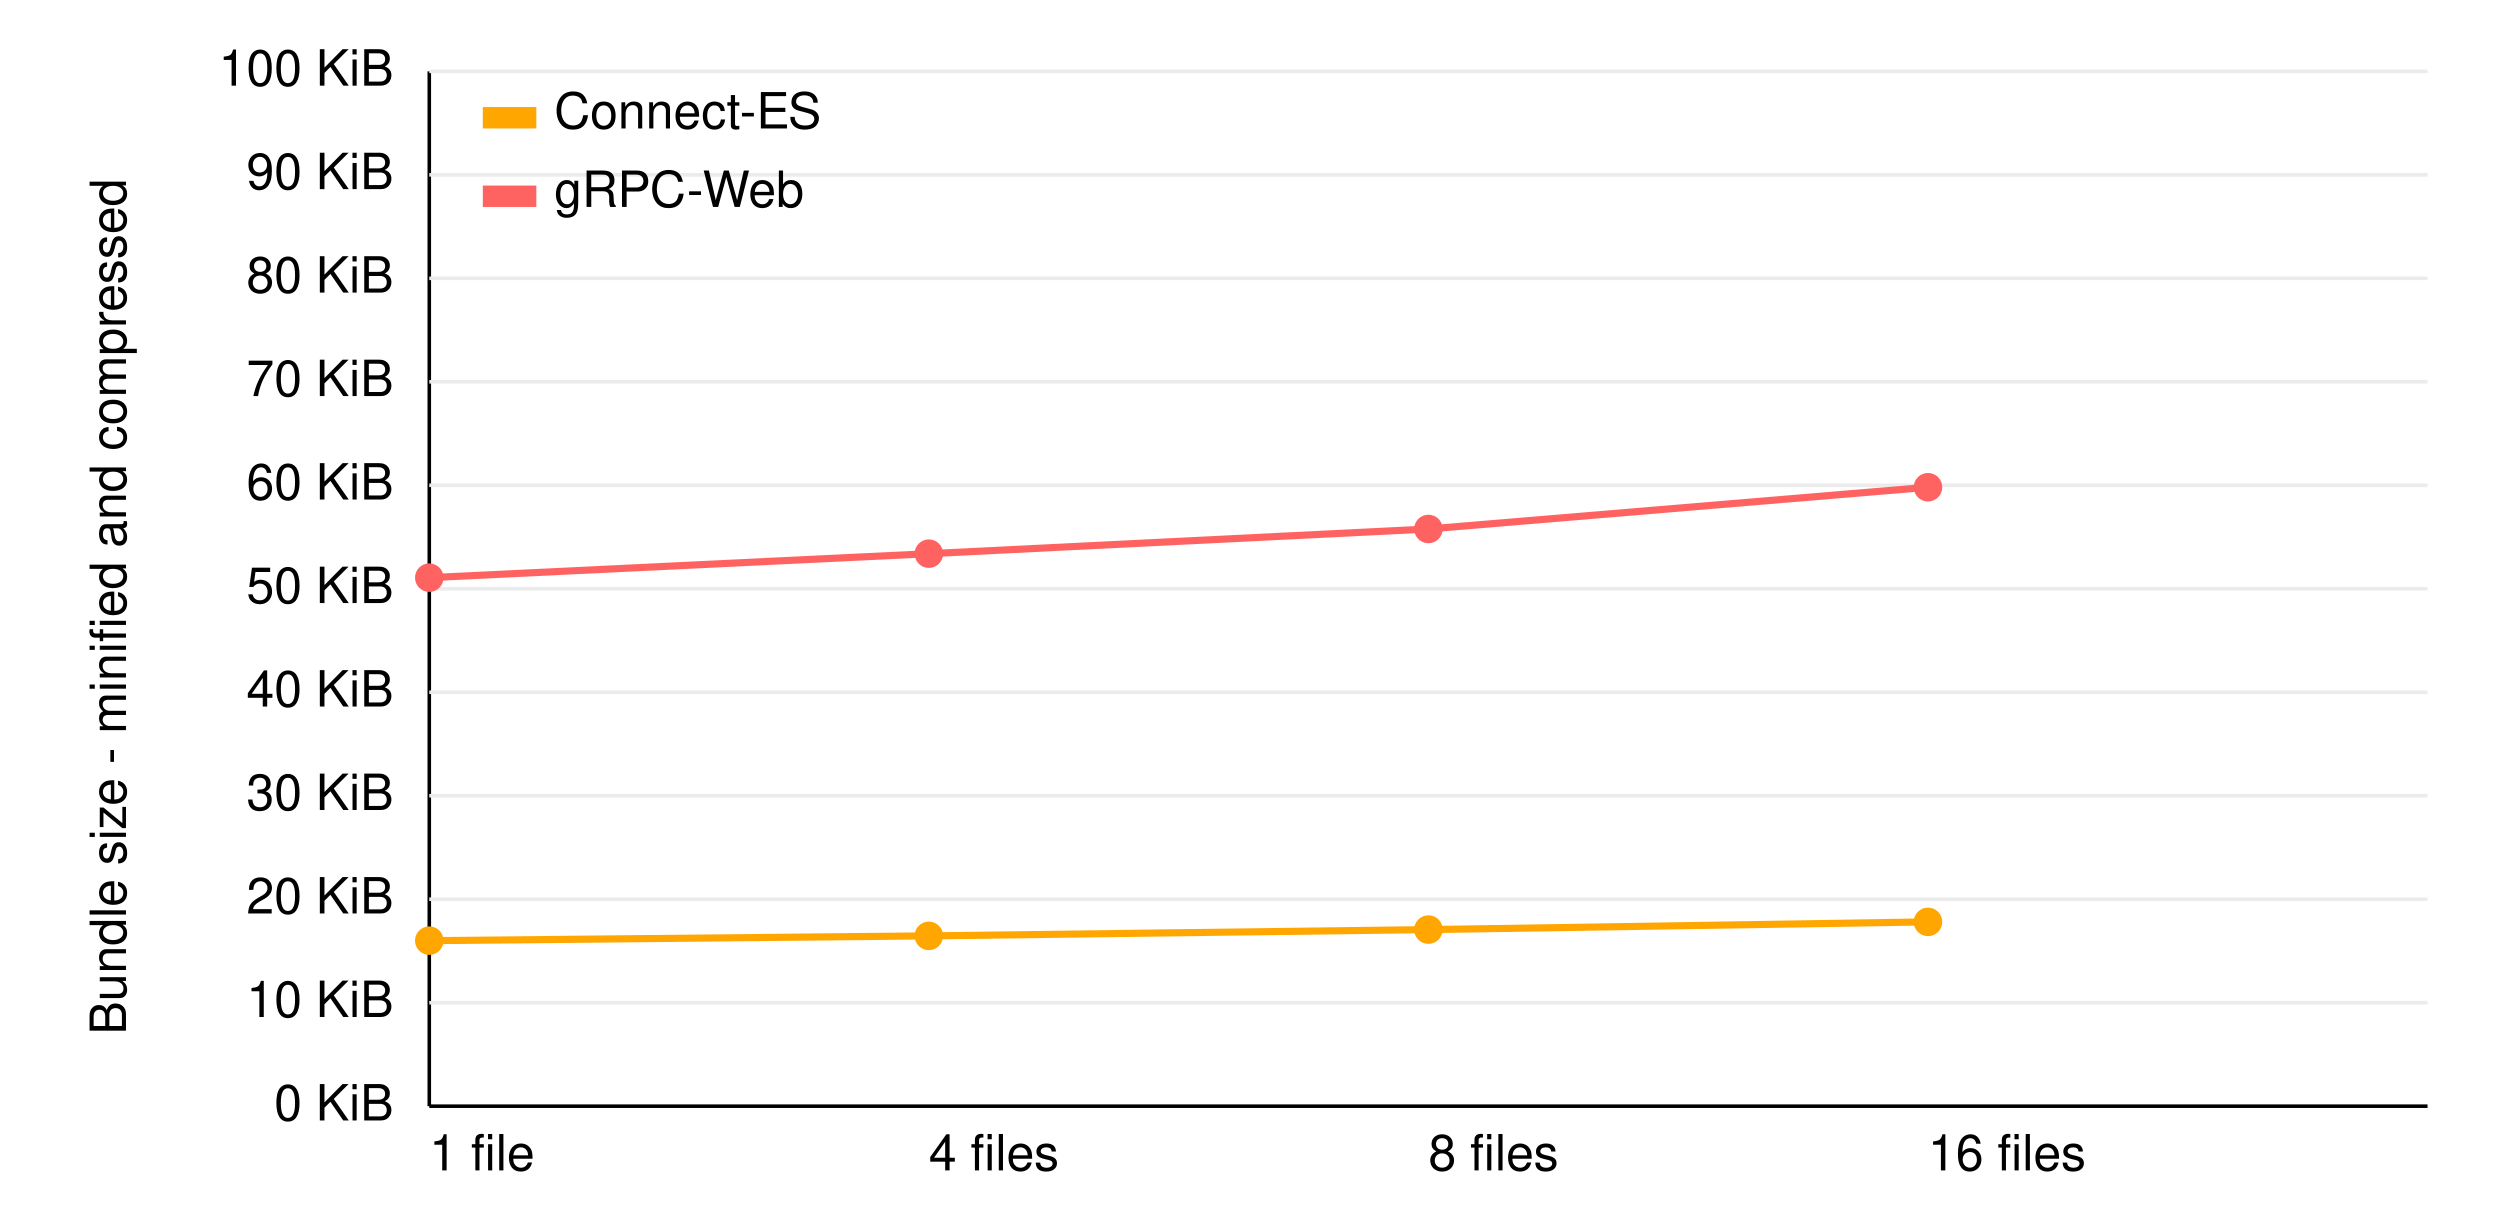
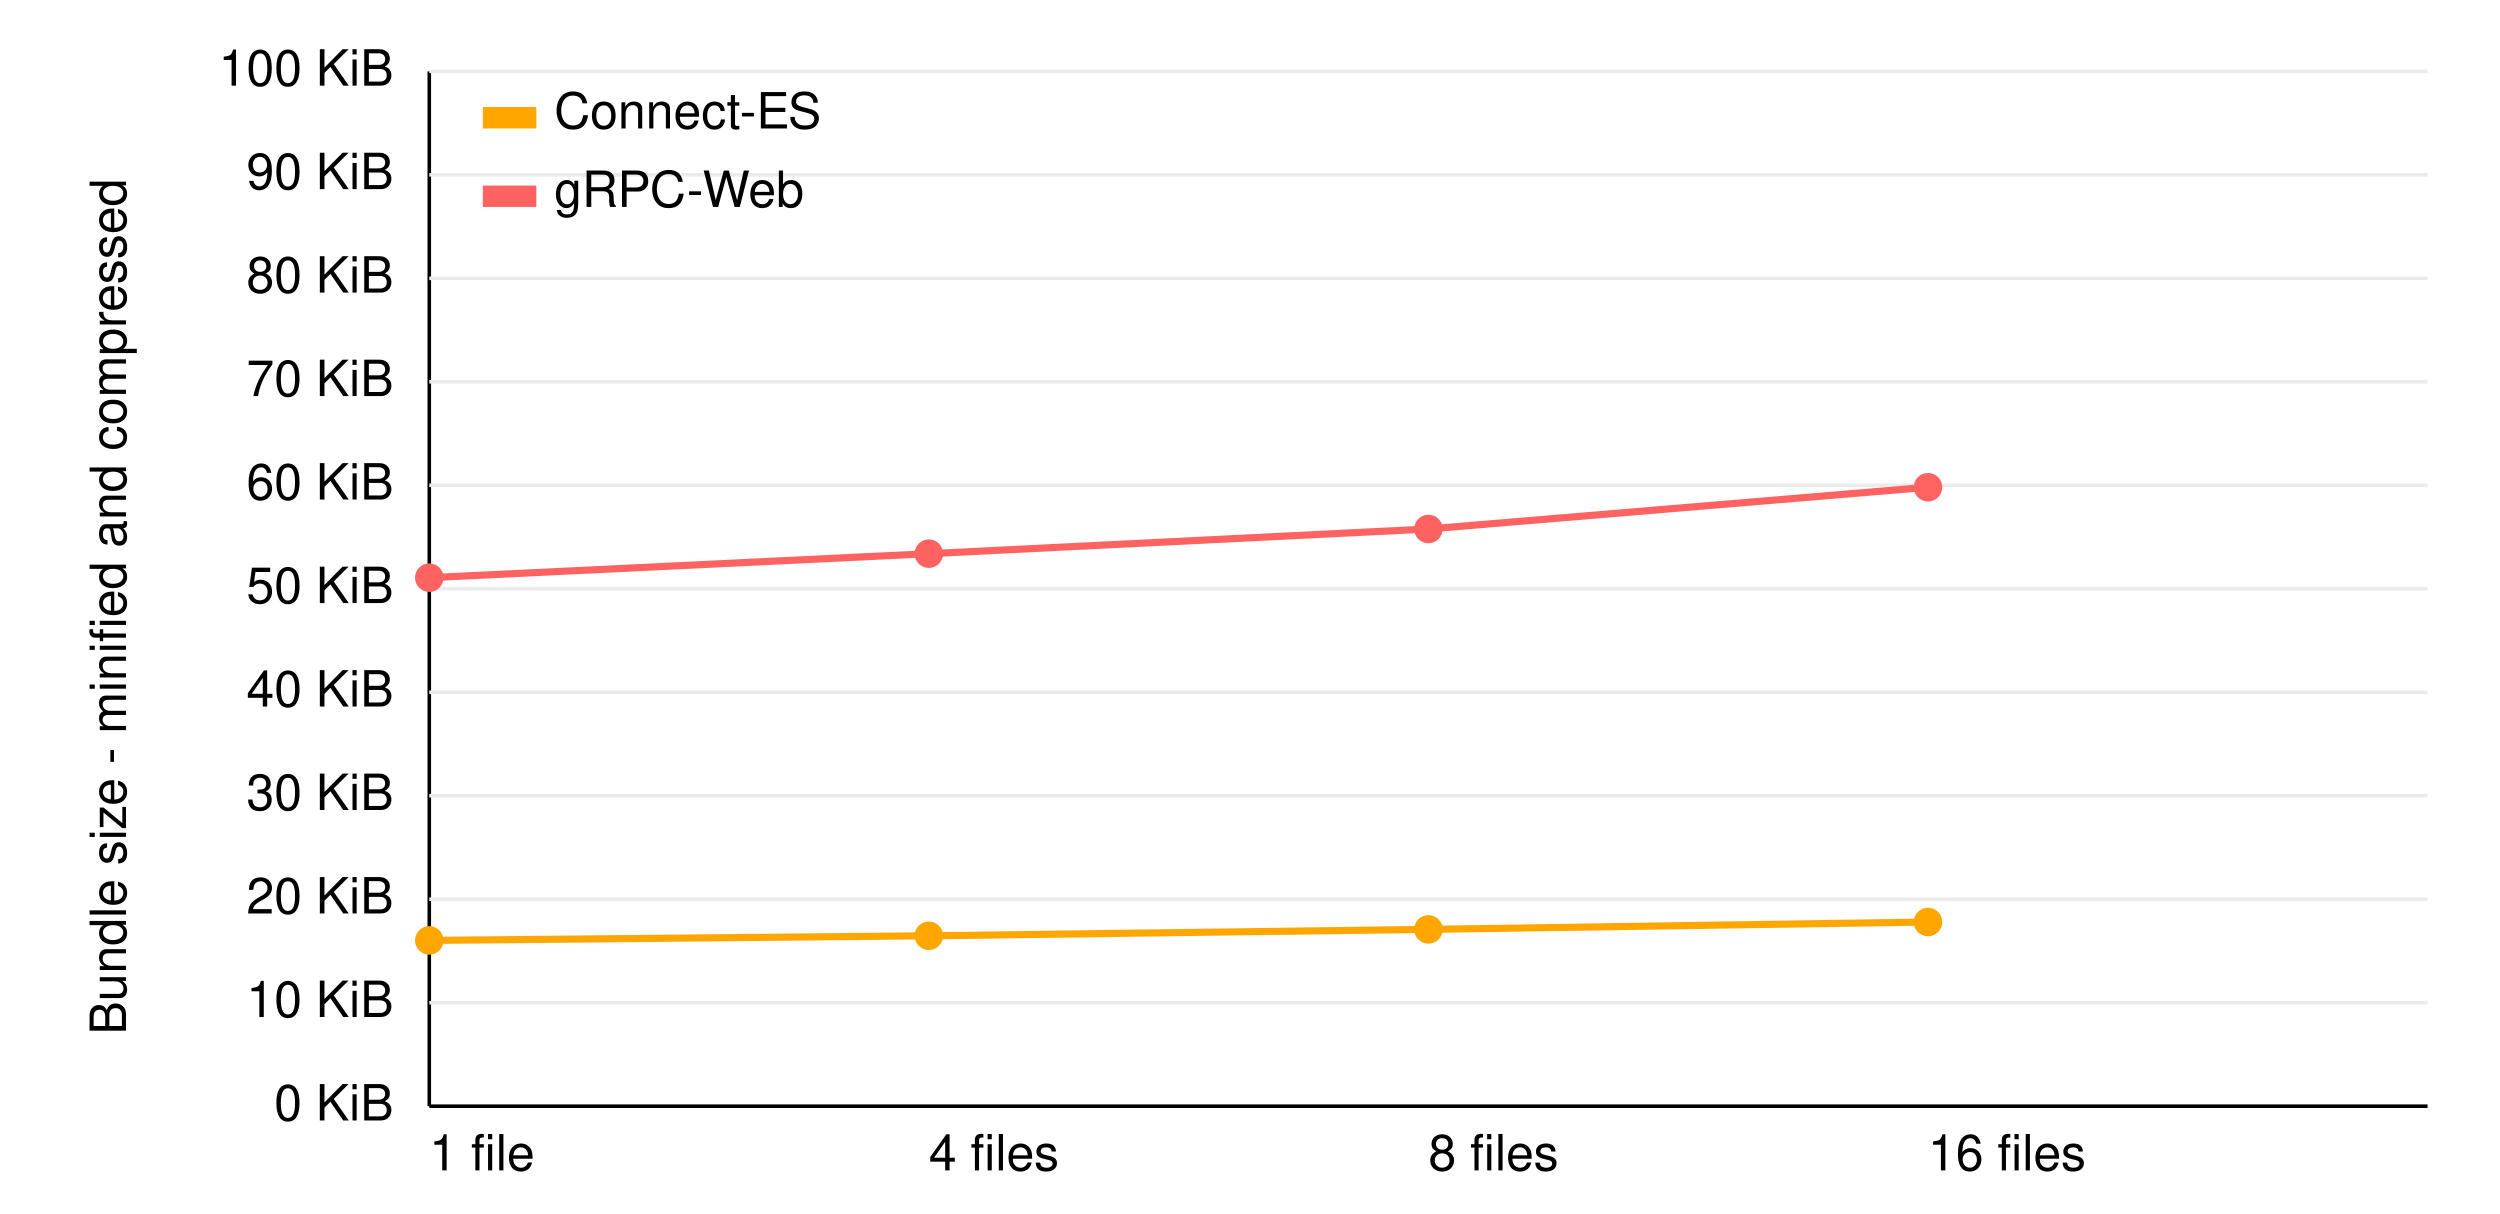
<svg xmlns="http://www.w3.org/2000/svg" version="1.1" width="680px" height="330px" viewBox="0 0 680 340" class="chart">
  <style>
      
      text {
        font: 14px Verdana, Helvetica, Arial, sans-serif;
      }
      
    </style>
  <g transform="translate(110,310)">
    <line y1="0" x2="560" stroke="black" />
    <text x="0" y="18" text-anchor="start">1 file</text>
    <text x="140" y="18" text-anchor="start">4 files</text>
    <text x="280" y="18" text-anchor="start">8 files</text>
    <text x="420" y="18" text-anchor="start">16 files</text>
  </g>
  <g transform="translate(110, 20)">
    <line x1="0" x2="0" y1="0" y2="290" stroke="black" />
    <g transform="rotate(-90), translate(-150,-85)">
      <text text-anchor="middle">Bundle size - minified and compressed</text>
    </g>
    <text x="-10" y="4" text-anchor="end">100 KiB</text>
    <line x1="0" x2="560" y1="0" y2="0" stroke="#ebebeb" />
    <text x="-10" y="33" text-anchor="end">90 KiB</text>
    <line x1="0" x2="560" y1="29" y2="29" stroke="#ebebeb" />
    <text x="-10" y="62" text-anchor="end">80 KiB</text>
    <line x1="0" x2="560" y1="58" y2="58" stroke="#ebebeb" />
    <text x="-10" y="91" text-anchor="end">70 KiB</text>
    <line x1="0" x2="560" y1="87" y2="87" stroke="#ebebeb" />
    <text x="-10" y="120" text-anchor="end">60 KiB</text>
    <line x1="0" x2="560" y1="116" y2="116" stroke="#ebebeb" />
    <text x="-10" y="149" text-anchor="end">50 KiB</text>
    <line x1="0" x2="560" y1="145" y2="145" stroke="#ebebeb" />
    <text x="-10" y="178" text-anchor="end">40 KiB</text>
    <line x1="0" x2="560" y1="174" y2="174" stroke="#ebebeb" />
    <text x="-10" y="207" text-anchor="end">30 KiB</text>
    <line x1="0" x2="560" y1="203" y2="203" stroke="#ebebeb" />
    <text x="-10" y="236" text-anchor="end">20 KiB</text>
    <line x1="0" x2="560" y1="232" y2="232" stroke="#ebebeb" />
    <text x="-10" y="265" text-anchor="end">10 KiB</text>
    <line x1="0" x2="560" y1="261" y2="261" stroke="#ebebeb" />
    <text x="-10" y="294" text-anchor="end">0 KiB</text>
  </g>
  <g transform="translate(110, 20)">
-     <polyline fill="none" stroke="#ffa600" stroke-width="2" points="0,243.611 140,242.275 280,240.51 420,238.352">
+     <polyline fill="none" stroke="#ffa600" stroke-width="2" points="0,243.541 140,242.249 280,240.448 420,238.383">
    </polyline>
-     <circle cx="0" cy="243.611" r="4" fill="#ffa600" />
-     <circle cx="140" cy="242.275" r="4" fill="#ffa600" />
-     <circle cx="280" cy="240.51" r="4" fill="#ffa600" />
-     <circle cx="420" cy="238.352" r="4" fill="#ffa600" />
+     <circle cx="0" cy="243.541" r="4" fill="#ffa600" />
+     <circle cx="140" cy="242.249" r="4" fill="#ffa600" />
+     <circle cx="280" cy="240.448" r="4" fill="#ffa600" />
+     <circle cx="420" cy="238.383" r="4" fill="#ffa600" />
  </g>
  <g transform="translate(110, 20)">
    <polyline fill="none" stroke="#ff6361" stroke-width="2" points="0,141.885 140,135.164 280,128.24 420,116.544">
    </polyline>
    <circle cx="0" cy="141.885" r="4" fill="#ff6361" />
    <circle cx="140" cy="135.164" r="4" fill="#ff6361" />
    <circle cx="280" cy="128.24" r="4" fill="#ff6361" />
    <circle cx="420" cy="116.544" r="4" fill="#ff6361" />
  </g>
  <g transform="translate(125, 30)">
    <g transform="translate(0, 0)">
      <rect width="15" height="6" fill="#ffa600" />
      <text x="20" y="6">Connect-ES</text>
    </g>
    <g transform="translate(0, 22)">
      <rect width="15" height="6" fill="#ff6361" />
      <text x="20" y="6">gRPC-Web</text>
    </g>
  </g>
</svg>
